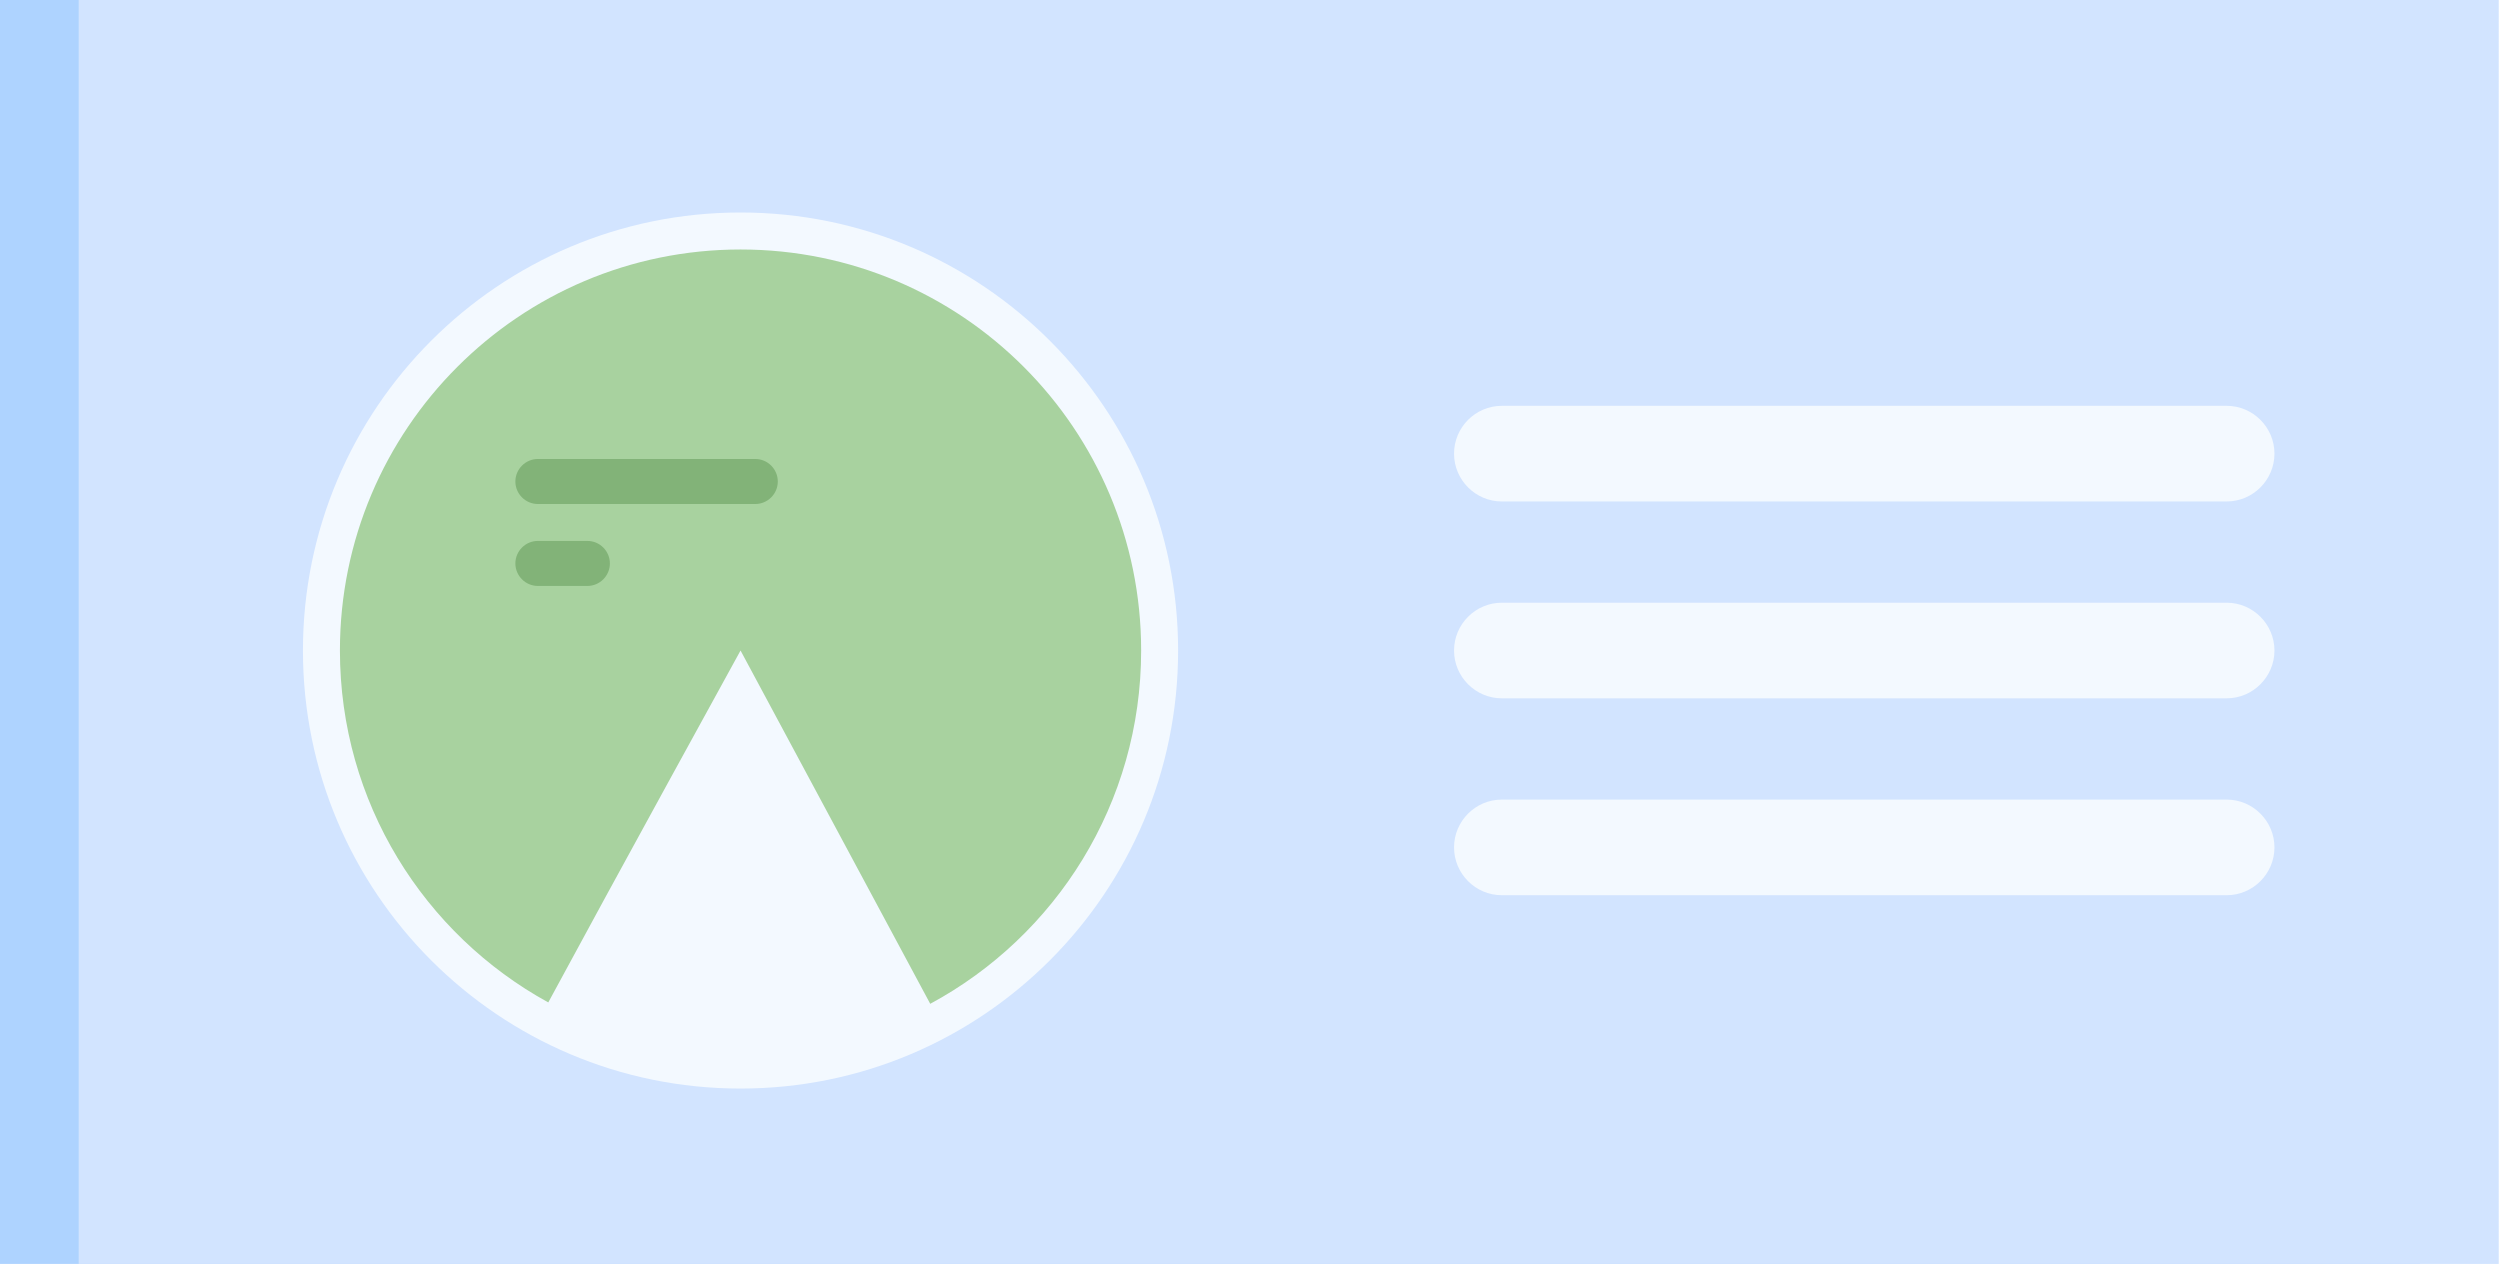
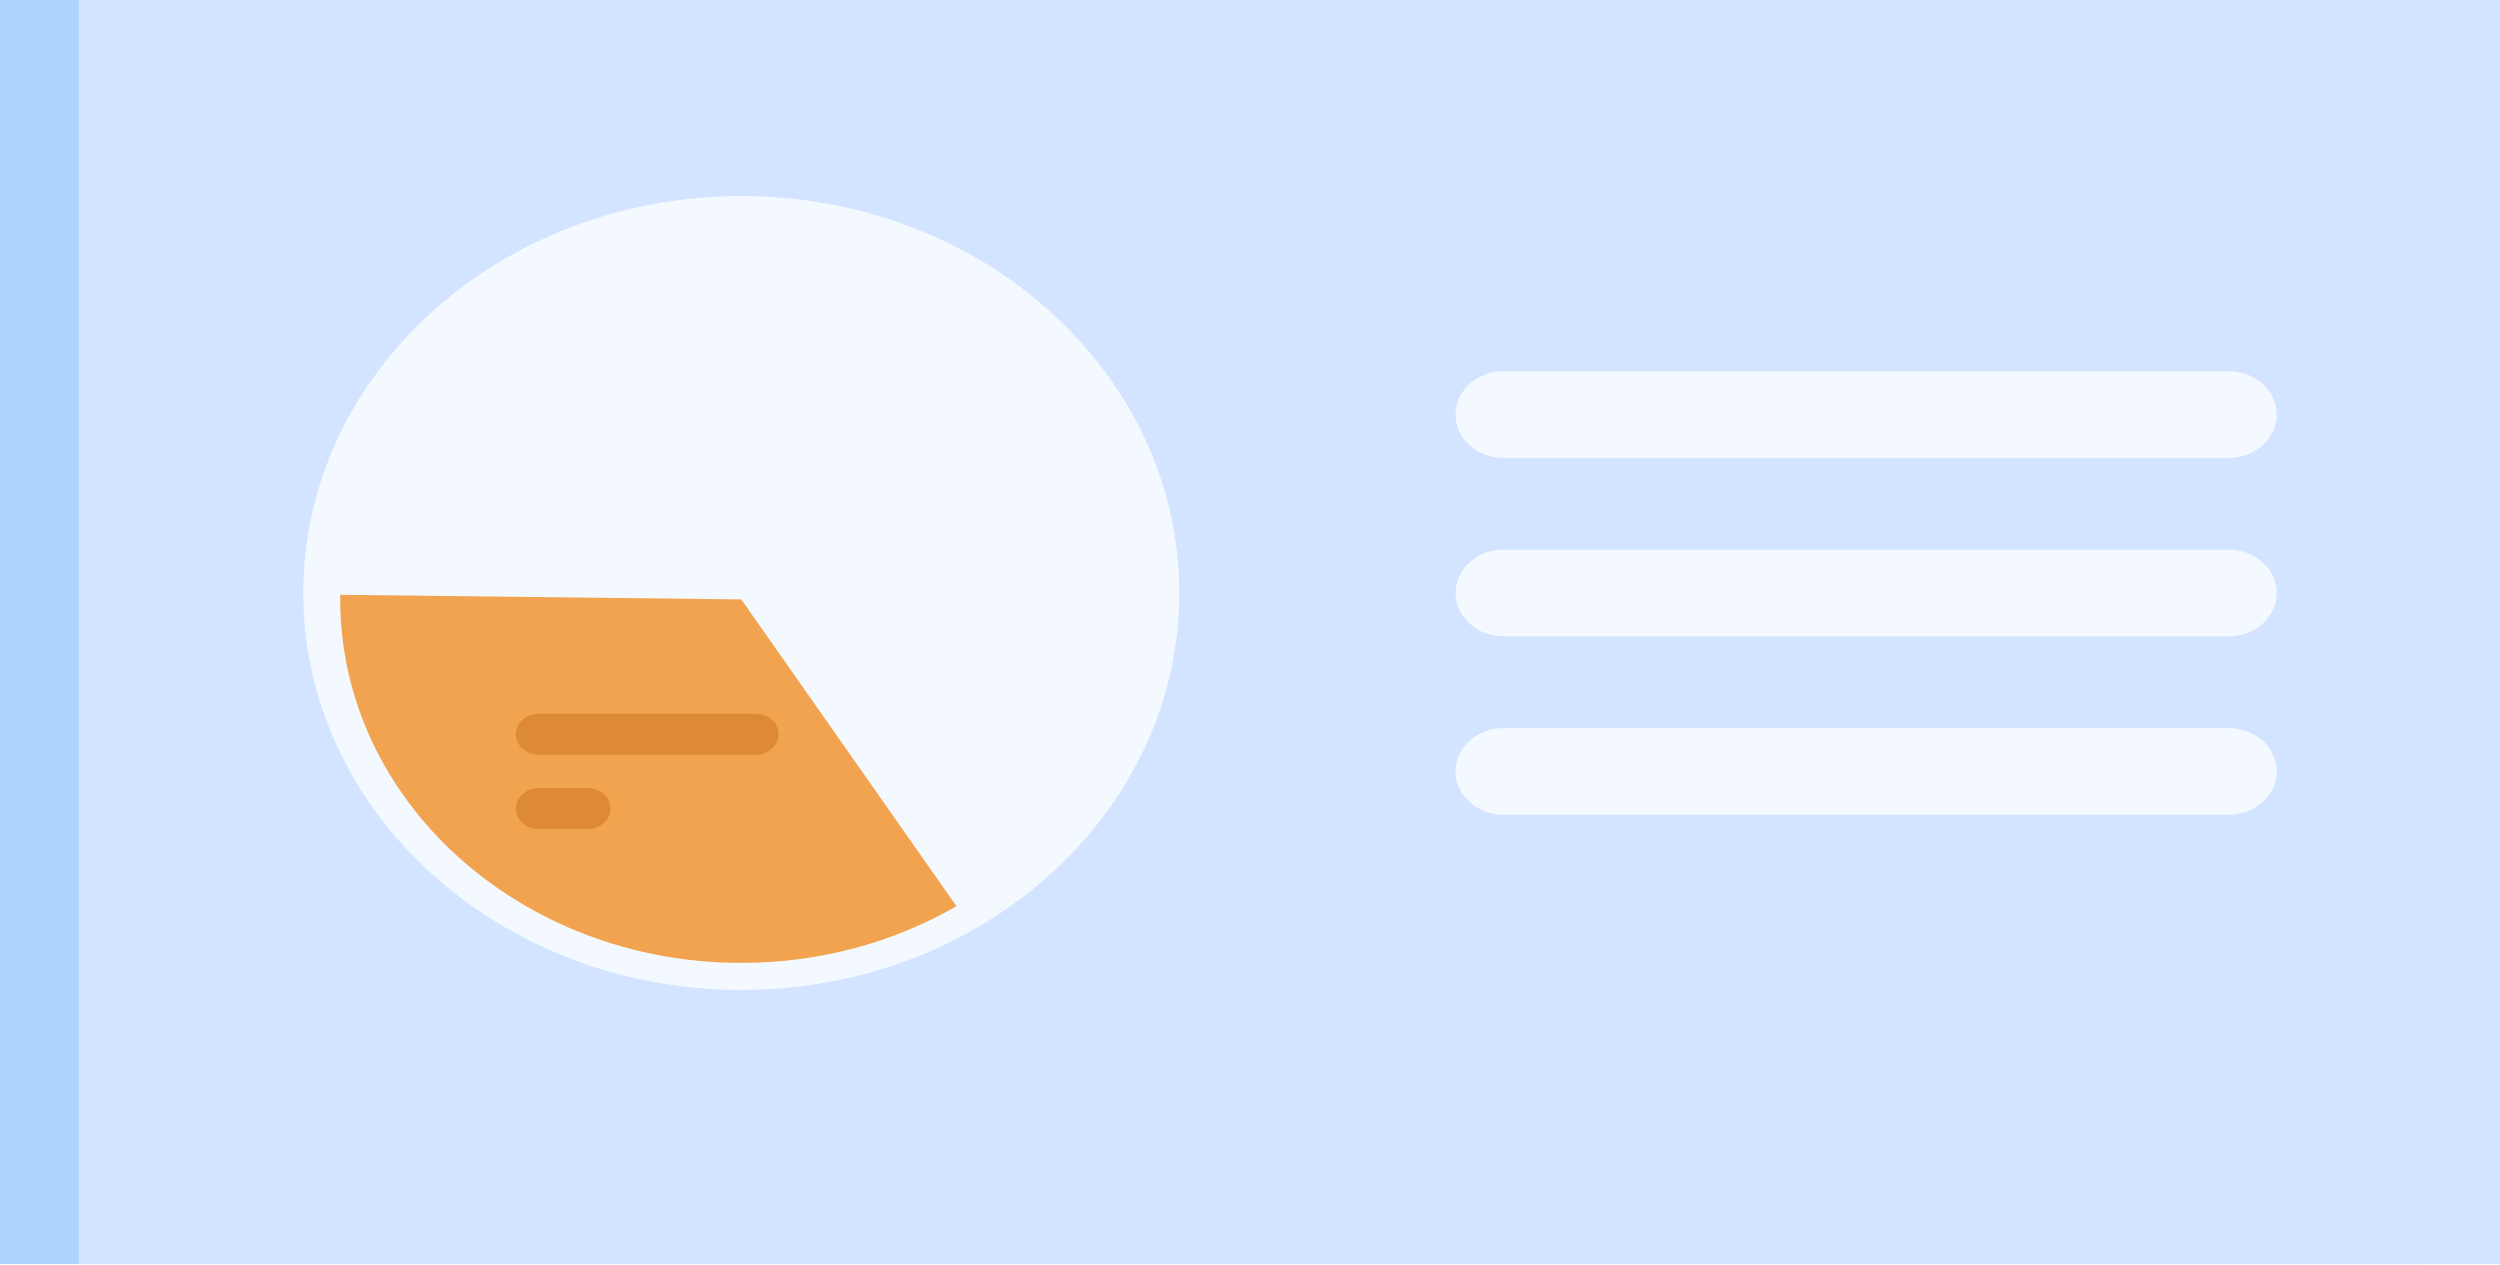
<svg xmlns="http://www.w3.org/2000/svg" width="500pt" height="253pt" viewBox="0 0 500 253" version="1.1">
  <g id="surface1">
-     <path style=" stroke:none;fill-rule:nonzero;fill:rgb(68.235%,82.745%,100%);fill-opacity:1;" d="M 0 0 L 0 252.785 L 484.016 252.785 L 484.016 0 L 0 0 " />
-     <path style=" stroke:none;fill-rule:nonzero;fill:rgb(82.353%,89.412%,100%);fill-opacity:1;" d="M 15.738 0 L 15.738 252.785 L 499.75 252.785 L 499.75 0 L 15.738 0 " />
-     <path style=" stroke:none;fill-rule:nonzero;fill:rgb(95.294%,97.647%,100%);fill-opacity:1;" d="M 60.59 130.109 C 60.59 81.723 99.773 42.5 148.105 42.5 C 196.438 42.5 235.621 81.723 235.621 130.109 C 235.621 178.492 196.438 217.711 148.105 217.711 C 99.773 217.711 60.59 178.492 60.59 130.109 " />
-     <path style=" stroke:none;fill-rule:nonzero;fill:rgb(65.882%,82.353%,62.353%);fill-opacity:1;" d="M 148.109 49.898 C 103.859 49.898 67.984 85.809 67.984 130.105 C 67.984 160.453 84.82 186.863 109.656 200.484 C 122.492 176.684 148.109 130.105 148.109 130.105 L 186.047 200.762 C 211.164 187.219 228.23 160.66 228.23 130.105 C 228.23 85.809 192.359 49.898 148.109 49.898 " />
-     <path style=" stroke:none;fill-rule:nonzero;fill:rgb(95.294%,97.647%,100%);fill-opacity:1;" d="M 445.336 81.164 L 300.359 81.164 C 295.105 81.164 290.809 85.465 290.809 90.727 C 290.809 95.988 295.105 100.293 300.359 100.293 L 445.336 100.293 C 450.59 100.293 454.891 95.988 454.891 90.727 C 454.891 85.465 450.59 81.164 445.336 81.164 " />
-     <path style=" stroke:none;fill-rule:nonzero;fill:rgb(95.294%,97.647%,100%);fill-opacity:1;" d="M 445.336 120.543 L 300.359 120.543 C 295.105 120.543 290.809 124.848 290.809 130.105 C 290.809 135.363 295.105 139.664 300.359 139.664 L 445.336 139.664 C 450.59 139.664 454.891 135.363 454.891 130.105 C 454.891 124.848 450.59 120.543 445.336 120.543 " />
-     <path style=" stroke:none;fill-rule:nonzero;fill:rgb(95.294%,97.647%,100%);fill-opacity:1;" d="M 445.336 159.918 L 300.359 159.918 C 295.105 159.918 290.809 164.219 290.809 169.477 C 290.809 174.742 295.105 179.043 300.359 179.043 L 445.336 179.043 C 450.59 179.043 454.891 174.742 454.891 169.477 C 454.891 164.219 450.59 159.918 445.336 159.918 " />
-     <path style=" stroke:none;fill-rule:nonzero;fill:rgb(50.98%,70.196%,47.059%);fill-opacity:1;" d="M 151.059 91.797 L 107.574 91.797 C 105.102 91.797 103.074 93.824 103.074 96.301 C 103.074 98.777 105.102 100.801 107.574 100.801 L 151.059 100.801 C 153.535 100.801 155.559 98.777 155.559 96.301 C 155.559 93.824 153.535 91.797 151.059 91.797 " />
-     <path style=" stroke:none;fill-rule:nonzero;fill:rgb(50.98%,70.196%,47.059%);fill-opacity:1;" d="M 117.477 108.184 L 107.574 108.184 C 105.102 108.184 103.074 110.211 103.074 112.688 C 103.074 115.164 105.102 117.191 107.574 117.191 L 117.477 117.191 C 119.953 117.191 121.977 115.164 121.977 112.688 C 121.977 110.211 119.953 108.184 117.477 108.184 " />
+     <path style=" stroke:none;fill-rule:nonzero;fill:rgb(68.235%,82.745%,100%);fill-opacity:1;" d="M 0 0 L 0 252.809 L 484.496 252.809 L 484.496 0 L 0 0 " />
+     <path style=" stroke:none;fill-rule:nonzero;fill:rgb(82.353%,89.412%,100%);fill-opacity:1;" d="M 15.754 0 L 15.754 252.809 L 500.258 252.809 L 500.258 0 L 15.754 0 " />
+     <path style=" stroke:none;fill-rule:nonzero;fill:rgb(95.294%,97.647%,100%);fill-opacity:1;" d="M 60.652 118.598 C 60.652 74.75 99.875 39.207 148.254 39.207 C 196.637 39.207 235.859 74.75 235.859 118.598 C 235.859 162.445 196.637 197.992 148.254 197.992 C 99.875 197.992 60.652 162.445 60.652 118.598 " />
+     <path style=" stroke:none;fill-rule:nonzero;fill:rgb(95.294%,97.647%,100%);fill-opacity:1;" d="M 300.66 91.582 L 445.785 91.582 C 451.043 91.582 455.352 87.676 455.352 82.91 C 455.352 78.145 451.043 74.246 445.785 74.246 L 300.66 74.246 C 295.402 74.246 291.102 78.145 291.102 82.91 C 291.102 87.676 295.402 91.582 300.66 91.582 " />
+     <path style=" stroke:none;fill-rule:nonzero;fill:rgb(95.294%,97.647%,100%);fill-opacity:1;" d="M 445.785 109.93 L 300.66 109.93 C 295.402 109.93 291.102 113.832 291.102 118.598 C 291.102 123.363 295.402 127.262 300.66 127.262 L 445.785 127.262 C 451.043 127.262 455.352 123.363 455.352 118.598 C 455.352 113.832 451.043 109.93 445.785 109.93 " />
+     <path style=" stroke:none;fill-rule:nonzero;fill:rgb(95.294%,97.647%,100%);fill-opacity:1;" d="M 445.785 145.617 L 300.66 145.617 C 295.402 145.617 291.102 149.516 291.102 154.281 C 291.102 159.047 295.402 162.949 300.66 162.949 L 445.785 162.949 C 451.043 162.949 455.352 159.047 455.352 154.281 C 455.352 149.516 451.043 145.617 445.785 145.617 " />
+     <path style=" stroke:none;fill-rule:nonzero;fill:rgb(94.51%,63.922%,30.98%);fill-opacity:1;" d="M 148.258 119.883 L 68.055 118.961 C 68.047 119.27 68.047 119.582 68.047 119.883 C 68.047 160.031 103.961 192.578 148.258 192.578 C 164.094 192.578 178.855 188.414 191.293 181.23 L 148.258 119.883 " />
+     <path style=" stroke:none;fill-rule:nonzero;fill:rgb(86.667%,53.725%,21.176%);fill-opacity:1;" d="M 151.211 142.777 L 107.68 142.777 C 105.203 142.777 103.176 144.609 103.176 146.859 C 103.176 149.105 105.203 150.938 107.68 150.938 L 151.211 150.938 C 153.688 150.938 155.715 149.105 155.715 146.859 C 155.715 144.609 153.688 142.777 151.211 142.777 " />
+     <path style=" stroke:none;fill-rule:nonzero;fill:rgb(86.667%,53.725%,21.176%);fill-opacity:1;" d="M 117.594 157.625 L 107.68 157.625 C 105.203 157.625 103.176 159.465 103.176 161.707 C 103.176 163.953 105.203 165.793 107.68 165.793 L 117.594 165.793 C 120.07 165.793 122.098 163.953 122.098 161.707 C 122.098 159.465 120.07 157.625 117.594 157.625 " />
  </g>
</svg>
